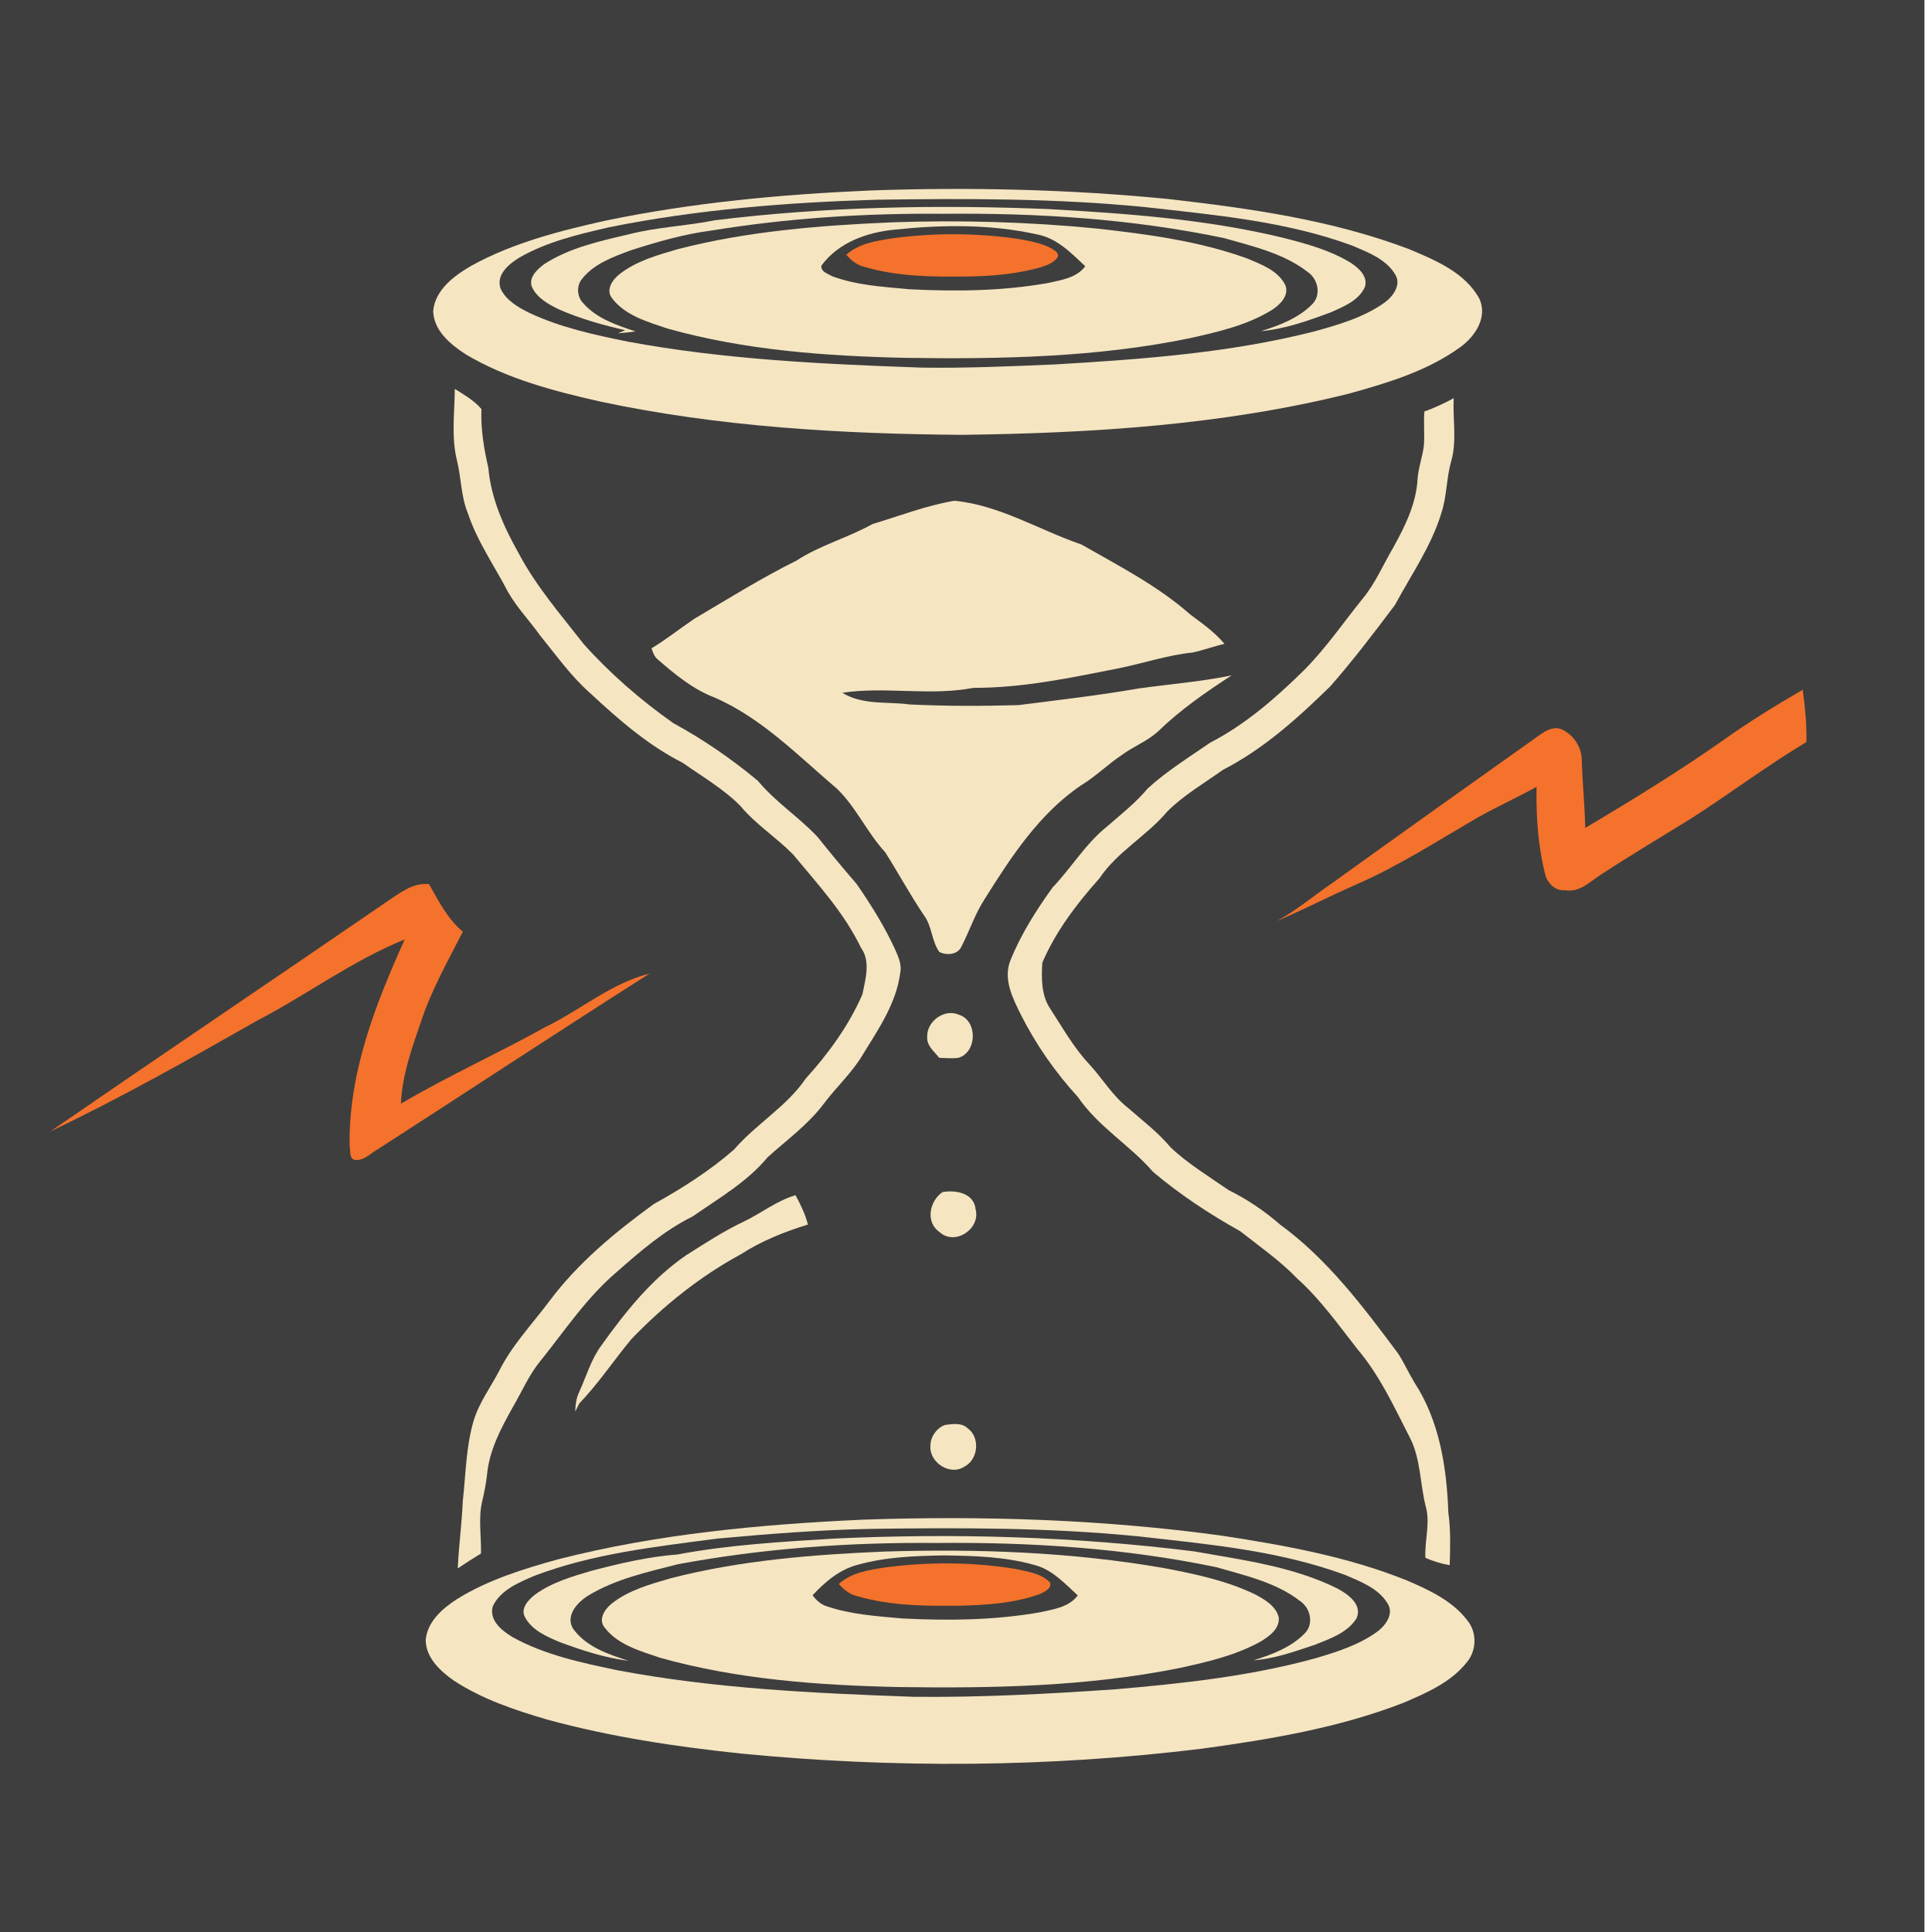
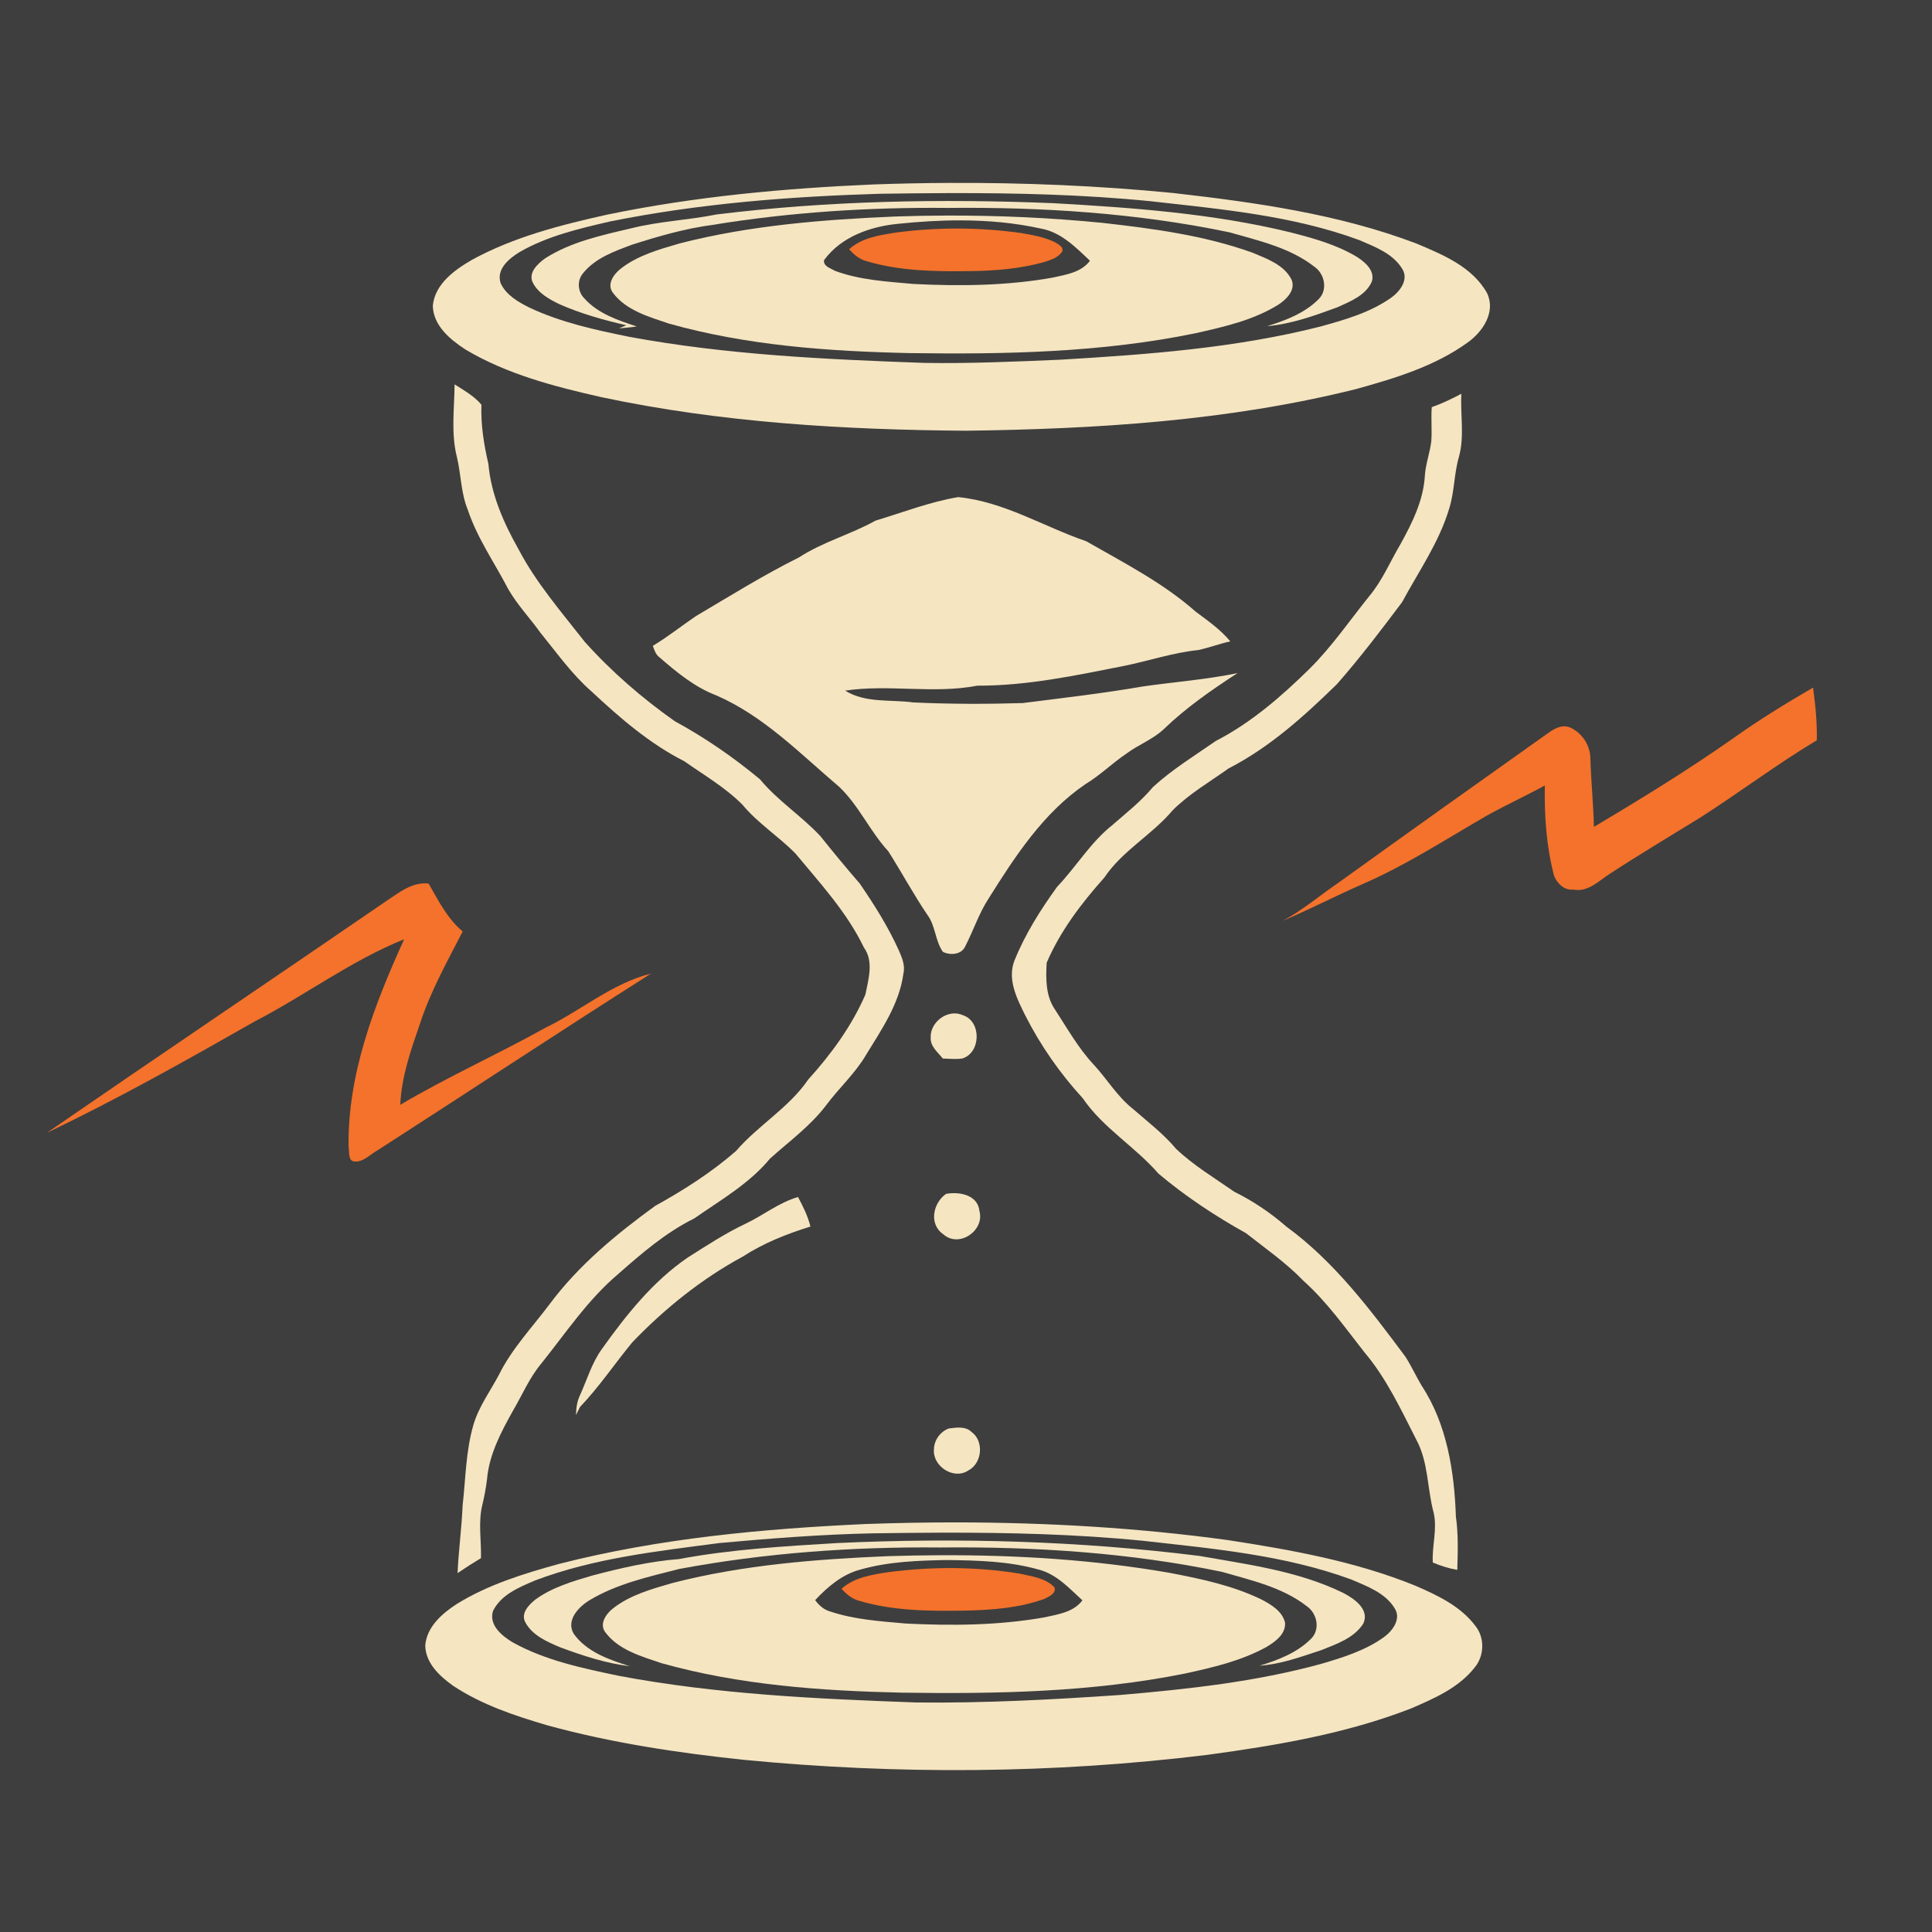
- <svg xmlns="http://www.w3.org/2000/svg" width="514pt" height="516pt" viewBox="0 0 514 516" version="1.1">
-   <path fill="#3e3e3e" opacity="1.00" d=" M 0.00 0.00 L 514.00 0.00 L 514.00 516.00 L 0.00 516.00 L 0.00 0.00 Z" />
-   <path fill="#f5e5c1" opacity="1.00" d=" M 232.53 50.87 C 259.00 49.94 285.55 50.55 311.92 53.14 C 333.73 55.63 355.77 58.73 376.40 66.56 C 383.42 69.52 391.31 72.78 395.14 79.81 C 397.39 84.82 393.92 89.96 389.91 92.80 C 381.14 99.12 370.59 102.28 360.29 105.13 C 326.55 113.55 291.63 115.69 256.98 116.14 C 224.62 115.89 192.09 114.01 160.37 107.26 C 147.96 104.46 135.38 101.19 124.36 94.62 C 120.29 91.97 115.78 88.26 115.70 82.98 C 116.29 77.27 121.42 73.57 126.00 70.91 C 137.11 64.82 149.53 61.64 161.82 58.91 C 185.09 54.08 208.81 51.90 232.53 50.87 Z" />
-   <path fill="#3e3e3e" opacity="1.00" d=" M 234.28 53.34 C 258.16 53.00 282.10 52.95 305.90 55.32 C 324.50 57.42 343.45 59.08 361.15 65.59 C 365.36 67.39 370.20 69.19 372.65 73.32 C 374.36 76.11 372.01 79.21 369.78 80.83 C 364.22 84.79 357.55 86.71 351.05 88.51 C 328.49 94.26 305.15 95.94 281.99 97.32 C 270.00 97.83 258.02 98.37 246.02 98.18 C 219.83 97.25 193.53 96.03 167.71 91.25 C 158.75 89.43 149.69 87.47 141.37 83.56 C 138.36 82.07 135.15 80.22 133.68 77.05 C 132.44 73.31 135.97 70.47 138.78 68.76 C 146.15 64.53 154.55 62.57 162.76 60.68 C 186.30 55.94 210.31 54.05 234.28 53.34 Z" />
-   <path fill="#f5e5c1" opacity="1.00" d=" M 190.93 58.83 C 220.47 55.18 250.33 54.64 280.05 55.84 C 301.12 57.03 322.31 58.55 342.88 63.55 C 349.04 65.13 355.31 66.84 360.77 70.19 C 362.88 71.56 365.42 73.81 364.55 76.62 C 362.94 80.29 358.85 81.88 355.43 83.43 C 349.40 85.65 343.23 87.88 336.79 88.44 C 341.65 86.93 346.68 85.03 350.35 81.38 C 352.97 78.92 352.10 74.56 349.27 72.64 C 342.81 67.62 334.60 65.80 326.89 63.58 C 302.32 58.45 277.12 56.84 252.06 57.10 C 231.25 56.90 210.39 58.24 189.84 61.60 C 182.61 62.55 175.57 64.59 168.63 66.80 C 163.89 68.57 158.72 70.36 155.47 74.47 C 153.89 76.34 154.10 79.34 155.84 81.05 C 159.42 85.10 164.76 86.88 169.74 88.51 C 168.18 88.77 166.61 88.87 165.05 89.02 L 166.99 88.19 C 160.99 86.83 155.02 85.14 149.37 82.67 C 146.61 81.34 143.63 79.73 142.19 76.89 C 140.91 74.27 143.49 71.91 145.41 70.50 C 152.20 66.13 160.26 64.39 168.03 62.56 C 175.55 60.63 183.34 60.36 190.93 58.83 Z" />
-   <path fill="#f5e5c1" opacity="1.00" d=" M 238.27 59.38 C 256.55 58.74 274.87 59.26 293.08 61.05 C 306.54 62.57 320.15 64.36 332.96 68.98 C 336.78 70.58 341.28 72.17 343.27 76.11 C 344.43 78.90 341.88 81.39 339.73 82.77 C 333.11 86.87 325.39 88.62 317.88 90.31 C 292.97 95.45 267.42 95.94 242.08 95.58 C 220.64 95.11 198.97 93.57 178.24 87.74 C 172.96 85.95 166.95 84.28 163.45 79.63 C 161.72 77.42 163.57 74.74 165.37 73.30 C 169.92 69.68 175.67 68.11 181.16 66.51 C 199.80 61.72 219.09 60.20 238.27 59.38 Z" />
-   <path fill="#3e3e3e" opacity="1.00" d=" M 239.15 61.31 C 251.66 60.00 264.52 59.85 276.86 62.58 C 282.20 63.53 286.09 67.55 289.86 71.11 C 287.53 74.23 283.48 74.78 279.94 75.58 C 267.77 77.75 255.33 77.88 243.01 77.26 C 236.04 76.61 228.88 76.24 222.27 73.78 C 221.15 73.11 219.17 72.61 219.38 70.95 C 223.95 64.70 231.69 62.00 239.15 61.31 Z" />
-   <path fill="#f4722b" opacity="1.00" d=" M 238.46 63.63 C 249.40 62.17 260.55 62.21 271.49 63.74 C 274.63 64.28 277.86 64.81 280.73 66.28 C 281.54 66.83 282.90 67.42 282.51 68.64 C 281.46 70.29 279.45 70.89 277.70 71.46 C 271.30 73.23 264.63 73.78 258.02 73.85 C 248.89 73.96 239.58 73.87 230.75 71.24 C 228.83 70.78 227.31 69.50 226.03 68.05 C 229.43 64.97 234.11 64.32 238.46 63.63 Z" />
-   <path fill="#f5e5c1" opacity="1.00" d=" M 121.47 103.86 C 123.96 105.46 126.69 106.97 128.59 109.26 C 128.38 114.57 129.24 119.79 130.43 124.94 C 131.14 133.04 134.48 140.60 138.44 147.60 C 143.12 156.52 149.77 164.16 155.94 172.06 C 163.04 179.99 171.15 187.01 179.84 193.14 C 187.85 197.49 195.41 202.71 202.42 208.54 C 207.10 214.20 213.38 218.21 218.38 223.55 C 221.78 227.81 225.25 231.99 228.81 236.11 C 232.70 241.75 236.36 247.59 239.19 253.84 C 240.02 255.75 240.92 257.83 240.42 259.96 C 239.36 267.99 234.64 274.82 230.51 281.56 C 227.62 286.49 223.32 290.35 219.93 294.91 C 215.76 300.41 210.12 304.49 205.04 309.06 C 199.55 315.71 191.95 320.03 184.98 324.90 C 177.43 328.63 171.01 334.18 164.74 339.71 C 156.74 346.48 150.92 355.29 144.41 363.40 C 141.28 367.16 139.39 371.70 136.93 375.88 C 133.79 381.51 130.64 387.43 130.07 393.98 C 129.79 396.26 129.38 398.53 128.83 400.77 C 127.69 405.41 128.57 410.20 128.47 414.91 C 126.36 416.18 124.30 417.52 122.26 418.89 C 122.53 412.90 123.35 406.95 123.60 400.95 C 124.41 393.81 124.44 386.51 126.47 379.56 C 127.89 374.75 130.92 370.68 133.24 366.30 C 136.66 359.39 142.05 353.75 146.65 347.62 C 154.31 337.32 164.31 329.07 174.63 321.57 C 182.18 317.40 189.53 312.71 196.05 307.03 C 201.93 300.19 210.06 295.60 215.20 288.07 C 221.29 281.34 226.71 273.92 230.34 265.57 C 231.15 261.47 232.61 256.78 229.92 253.06 C 225.41 243.70 218.34 236.09 211.79 228.17 C 207.31 223.63 201.82 220.16 197.73 215.23 C 193.20 210.67 187.57 207.42 182.35 203.74 C 173.14 199.08 165.28 192.25 157.78 185.26 C 152.58 180.72 148.58 175.04 144.25 169.72 C 141.47 165.82 138.11 162.33 135.72 158.17 C 132.08 151.17 127.47 144.63 124.96 137.08 C 123.13 132.63 123.20 127.74 122.08 123.11 C 120.48 116.80 121.42 110.27 121.47 103.86 Z" />
-   <path fill="#f5e5c1" opacity="1.00" d=" M 380.43 109.90 C 383.14 108.95 385.74 107.70 388.28 106.35 C 387.97 111.93 389.16 117.63 387.62 123.11 C 386.31 127.64 386.46 132.45 385.00 136.94 C 382.32 145.83 376.92 153.49 372.57 161.58 C 367.02 168.97 361.41 176.35 355.31 183.30 C 346.63 191.78 337.47 200.06 326.60 205.63 C 321.59 209.22 316.17 212.34 311.78 216.72 C 306.30 223.26 298.44 227.42 293.64 234.59 C 287.58 241.38 281.99 248.72 278.38 257.13 C 278.14 261.26 278.09 265.82 280.50 269.41 C 283.78 274.42 286.71 279.71 290.82 284.11 C 294.37 287.93 297.05 292.55 301.18 295.82 C 305.11 299.25 309.30 302.43 312.67 306.45 C 317.31 310.86 322.86 314.17 328.09 317.82 C 333.08 320.30 337.71 323.40 341.91 327.07 C 354.61 336.34 364.13 349.04 373.44 361.53 C 375.04 364.00 376.24 366.70 377.76 369.23 C 384.47 379.44 386.41 391.97 386.83 403.95 C 387.50 408.62 387.33 413.34 387.20 418.03 C 384.96 417.66 382.80 416.96 380.71 416.09 C 380.45 411.67 381.95 407.26 380.93 402.88 C 379.19 396.45 379.58 389.52 376.33 383.52 C 372.26 375.54 368.43 367.27 362.60 360.39 C 357.49 353.88 352.68 347.04 346.49 341.49 C 341.89 336.71 336.42 332.90 331.22 328.82 C 323.03 324.25 315.15 319.05 307.98 313.00 C 301.79 305.85 293.34 300.96 287.95 293.06 C 281.91 286.46 276.76 279.10 272.71 271.11 C 270.51 266.67 267.89 261.57 269.84 256.56 C 272.66 249.56 276.74 243.12 281.14 237.02 C 286.17 231.75 289.95 225.32 295.69 220.73 C 299.43 217.47 303.36 214.40 306.56 210.56 C 311.65 205.91 317.56 202.27 323.22 198.35 C 332.61 193.51 340.66 186.49 348.15 179.13 C 354.03 173.26 358.74 166.36 363.93 159.91 C 367.37 155.78 369.43 150.77 372.15 146.19 C 375.27 140.54 378.27 134.50 378.61 127.94 C 378.83 124.91 379.92 122.03 380.30 119.02 C 380.53 115.99 380.20 112.94 380.43 109.90 Z" />
-   <path fill="#f5e5c1" opacity="1.00" d=" M 233.03 139.97 C 240.29 137.78 247.41 135.00 254.92 133.74 C 267.06 134.93 277.54 141.56 288.87 145.44 C 298.85 151.16 309.23 156.45 317.90 164.12 C 321.12 166.52 324.45 168.84 327.04 171.97 C 324.17 172.61 321.42 173.65 318.56 174.27 C 311.87 174.96 305.46 177.13 298.89 178.47 C 286.06 181.01 273.15 183.76 260.00 183.71 C 248.42 185.95 236.59 183.29 224.97 185.02 C 230.38 188.39 236.99 187.33 243.02 188.15 C 252.67 188.60 262.37 188.61 272.03 188.32 C 282.69 186.96 293.39 185.74 303.99 183.90 C 312.32 182.71 320.70 182.09 328.96 180.38 C 322.05 184.86 315.22 189.61 309.29 195.35 C 306.42 197.98 302.71 199.35 299.61 201.65 C 295.83 204.18 292.59 207.43 288.69 209.78 C 277.54 217.35 270.06 228.86 263.02 240.07 C 260.40 244.08 258.94 248.67 256.75 252.89 C 255.73 255.03 252.77 255.21 250.88 254.25 C 248.78 251.29 248.95 247.29 246.71 244.37 C 243.05 238.93 239.92 233.14 236.42 227.61 C 231.55 222.34 228.65 215.53 223.43 210.55 C 213.09 201.78 203.42 191.74 190.77 186.26 C 185.08 184.09 180.34 180.16 175.79 176.22 C 174.78 175.47 174.40 174.29 174.01 173.15 C 177.98 170.78 181.59 167.87 185.42 165.28 C 194.44 159.95 203.33 154.40 212.73 149.72 C 219.08 145.59 226.45 143.63 233.03 139.97 Z" />
-   <path fill="#f4722b" opacity="1.00" d=" M 460.55 197.49 C 467.29 192.70 474.33 188.37 481.48 184.22 C 482.11 188.85 482.57 193.50 482.47 198.18 C 471.87 204.54 462.00 212.00 451.59 218.66 C 443.58 223.60 435.49 228.42 427.61 233.57 C 424.66 235.47 421.84 238.50 417.96 237.75 C 415.59 238.00 413.70 236.20 412.86 234.14 C 410.79 226.33 410.26 218.22 410.39 210.16 C 405.36 212.92 400.14 215.31 395.13 218.09 C 384.23 224.36 373.65 231.29 362.08 236.30 C 355.00 239.40 348.14 242.96 341.03 245.99 C 346.29 243.15 350.83 239.25 355.75 235.90 C 374.16 222.64 392.64 209.49 411.14 196.36 C 412.82 195.14 414.86 193.93 417.01 194.76 C 420.25 196.17 422.44 199.50 422.47 203.03 C 422.64 209.07 423.28 215.09 423.40 221.13 C 436.02 213.63 448.54 205.94 460.55 197.49 Z" />
-   <path fill="#f4722b" opacity="1.00" d=" M 103.57 240.65 C 106.88 238.44 110.33 235.67 114.58 236.15 C 117.18 240.65 119.54 245.46 123.62 248.84 C 119.53 256.80 115.11 264.66 112.33 273.20 C 109.91 280.20 107.39 287.31 107.08 294.78 C 119.59 287.38 132.89 281.42 145.59 274.34 C 155.01 269.80 163.23 262.58 173.52 260.01 C 149.22 275.43 125.20 291.30 101.00 306.88 C 99.08 307.92 97.34 309.97 95.01 309.81 C 93.15 309.75 93.65 307.20 93.38 305.96 C 93.07 286.64 100.25 268.23 108.10 250.91 C 94.07 256.56 81.90 265.76 68.52 272.68 C 50.42 282.99 32.24 293.22 13.44 302.19 C 43.40 281.56 73.57 261.23 103.57 240.65 Z" />
-   <path fill="#f5e5c1" opacity="1.00" d=" M 247.64 276.98 C 247.46 272.78 252.26 269.25 256.18 271.04 C 261.13 272.64 261.00 280.96 256.04 282.51 C 254.32 282.77 252.58 282.57 250.85 282.52 C 249.54 280.85 247.51 279.33 247.64 276.98 Z" />
-   <path fill="#f5e5c1" opacity="1.00" d=" M 250.98 329.09 C 247.11 326.45 248.22 320.83 251.71 318.39 C 255.27 317.74 260.14 318.65 260.57 322.96 C 261.97 328.16 255.11 332.81 250.98 329.09 Z" />
-   <path fill="#f5e5c1" opacity="1.00" d=" M 198.51 326.33 C 203.24 324.10 207.40 320.69 212.48 319.22 C 213.82 321.71 215.09 324.28 215.78 327.05 C 209.51 328.99 203.37 331.43 197.84 335.01 C 186.94 340.91 177.17 348.78 168.60 357.69 C 163.91 363.37 159.81 369.51 154.71 374.86 C 154.36 375.58 154.00 376.29 153.64 377.01 C 153.69 375.21 153.90 373.39 154.70 371.76 C 156.58 367.63 157.84 363.16 160.54 359.45 C 166.97 350.45 174.03 341.57 183.24 335.27 C 188.22 332.12 193.17 328.86 198.51 326.33 Z" />
-   <path fill="#f5e5c1" opacity="1.00" d=" M 252.43 380.57 C 254.40 380.31 256.88 379.92 258.44 381.46 C 261.84 383.87 261.30 389.78 257.63 391.68 C 253.77 394.30 248.06 390.55 248.51 386.05 C 248.52 383.69 250.22 381.35 252.43 380.57 Z" />
-   <path fill="#f5e5c1" opacity="1.00" d=" M 230.48 405.87 C 262.51 404.77 294.67 405.79 326.44 410.16 C 343.21 412.74 360.09 415.77 375.89 422.16 C 381.83 424.72 388.06 427.61 392.02 432.93 C 394.51 436.04 394.36 440.81 391.85 443.86 C 387.62 449.29 381.05 452.12 374.89 454.77 C 357.64 461.47 339.26 464.55 321.00 467.04 C 280.18 472.06 238.81 472.32 197.90 468.34 C 180.47 466.50 163.06 463.89 146.13 459.26 C 137.46 456.72 128.74 453.81 121.14 448.81 C 117.55 446.26 113.75 442.76 113.70 438.02 C 114.12 433.10 118.18 429.59 122.06 427.08 C 130.36 421.94 139.79 419.02 149.14 416.44 C 175.71 409.65 203.16 407.13 230.48 405.87 Z" />
-   <path fill="#3e3e3e" opacity="1.00" d=" M 232.25 408.34 C 256.14 408.00 280.09 407.95 303.90 410.32 C 322.50 412.42 341.45 414.08 359.15 420.59 C 363.36 422.39 368.19 424.19 370.64 428.31 C 372.36 431.09 370.03 434.19 367.80 435.82 C 362.84 439.40 356.91 441.25 351.11 442.95 C 333.78 447.70 315.85 449.63 298.00 451.17 C 280.00 452.41 261.96 453.38 243.91 453.18 C 217.50 452.23 190.96 451.01 164.93 446.10 C 155.32 444.07 145.47 442.03 136.81 437.19 C 134.00 435.49 130.50 432.66 131.65 428.93 C 133.77 424.60 138.59 422.64 142.78 420.85 C 158.41 414.91 175.16 413.10 191.63 410.92 C 205.14 409.69 218.68 408.62 232.25 408.34 Z" />
-   <path fill="#f5e5c1" opacity="1.00" d=" M 222.92 410.92 C 254.93 409.44 287.08 410.36 318.89 414.34 C 331.76 416.62 345.07 418.32 356.95 424.13 C 359.82 425.61 364.02 428.47 362.30 432.25 C 359.84 436.13 355.17 437.69 351.11 439.32 C 345.80 441.07 340.44 443.04 334.82 443.42 C 339.71 441.94 344.76 439.99 348.42 436.31 C 350.96 433.84 350.07 429.57 347.31 427.66 C 340.84 422.62 332.61 420.81 324.89 418.57 C 300.32 413.46 275.13 411.84 250.06 412.10 C 226.95 411.88 203.78 413.55 181.05 417.78 C 172.89 419.87 164.44 421.71 157.16 426.12 C 154.30 427.88 150.98 431.37 153.01 434.92 C 156.44 439.79 162.47 441.86 167.92 443.57 C 161.55 442.80 155.41 440.76 149.41 438.54 C 145.94 437.07 142.04 435.38 140.19 431.88 C 138.97 429.53 141.14 427.29 142.85 425.92 C 147.34 422.64 152.78 421.05 158.06 419.51 C 165.56 417.54 173.17 415.77 180.93 415.17 C 194.78 412.58 208.88 411.77 222.92 410.92 Z" />
-   <path fill="#f5e5c1" opacity="1.00" d=" M 236.27 414.39 C 261.22 413.62 286.34 414.52 310.98 418.82 C 319.25 420.39 327.61 422.16 335.24 425.84 C 337.83 427.22 340.79 428.93 341.55 432.01 C 341.78 435.11 338.89 437.12 336.53 438.52 C 329.84 442.18 322.31 443.92 314.92 445.52 C 290.31 450.46 265.10 450.94 240.10 450.58 C 218.66 450.11 197.00 448.57 176.28 442.75 C 171.00 440.96 164.97 439.30 161.47 434.66 C 159.71 432.46 161.54 429.77 163.34 428.32 C 167.89 424.69 173.65 423.12 179.14 421.52 C 197.79 416.72 217.09 415.20 236.27 414.39 Z" />
-   <path fill="#3e3e3e" opacity="1.00" d=" M 229.10 417.92 C 236.54 415.83 244.34 415.55 252.03 415.42 C 260.13 415.53 268.38 415.73 276.23 417.96 C 280.98 419.15 284.37 422.92 287.86 426.10 C 285.53 429.25 281.44 429.79 277.88 430.59 C 265.73 432.75 253.30 432.88 241.01 432.26 C 234.28 431.66 227.42 431.22 220.97 429.06 C 219.31 428.59 218.02 427.42 217.03 426.06 C 220.36 422.49 224.27 419.16 229.10 417.92 Z" />
-   <path fill="#f4722b" opacity="1.00" d=" M 236.45 418.63 C 247.94 417.12 259.67 417.16 271.12 419.01 C 274.33 419.74 278.01 420.15 280.42 422.62 C 281.07 424.27 278.87 425.17 277.70 425.75 C 271.09 428.13 263.97 428.65 257.00 428.83 C 247.55 428.98 237.91 428.96 228.77 426.25 C 226.84 425.78 225.31 424.49 224.03 423.04 C 227.43 419.97 232.10 419.31 236.45 418.63 Z" />
+ <svg xmlns="http://www.w3.org/2000/svg" width="1280" height="1280" viewBox="0 0 1024 1024" version="1.1" id="svg2">
+   <defs id="defs50" />
+   <path d="m 0,0 1024,0 0,1024 L 0,1024 0,0 z" id="path4" style="fill:#3e3e3e" />
+   <path d="m 502.8,96.95 c -13.247,0.066 -26.515,0.335 -39.75,0.8 -47.44,2.06 -94.86,6.39 -141.4,16.05 -24.58,5.46 -49.43,11.82 -71.65,24 -9.16,5.32 -19.42,12.73 -20.6,24.15 0.16,10.56 9.16,18 17.3,23.3 22.04,13.14 47.23,19.65 72.05,25.25 63.44,13.5 128.48,17.3 193.2,17.8 69.3,-0.9 139.17,-5.21 206.65,-22.05 20.6,-5.7 41.66,-12.01 59.2,-24.65 8.02,-5.68 15,-15.98 10.5,-26 -7.66,-14.06 -23.46,-20.58 -37.5,-26.5 C 709.54,113.44 665.47,107.28 621.85,102.3 582.295,98.415 542.541,96.751 502.8,96.95 z m -0.4,5.4 c 35.846,-0.093 71.7,0.745 107.4,4.3 37.2,4.2 75.1,7.53 110.5,20.55 8.42,3.6 18.1,7.19 23,15.45 3.42,5.58 -1.29,11.76 -5.75,15 -11.12,7.92 -24.45,11.75 -37.45,15.35 -45.12,11.5 -91.78,14.89 -138.1,17.65 -23.98,1.02 -47.95,2.08 -71.95,1.7 -52.38,-1.86 -105.01,-4.29 -156.65,-13.85 -17.92,-3.64 -36.01,-7.58 -52.65,-15.4 -6.02,-2.98 -12.46,-6.66 -15.4,-13 -2.48,-7.48 4.58,-13.18 10.2,-16.6 14.74,-8.46 31.53,-12.37 47.95,-16.15 47.08,-9.48 95.11,-13.23 143.05,-14.65 11.94,-0.17 23.901,-0.319 35.85,-0.35 z" id="path6" style="fill:#f5e5c1" />
+   <path d="m 379.86,113.66 c 59.08,-7.3 118.8,-8.38 178.24,-5.98 42.14,2.38 84.52,5.42 125.66,15.42 12.32,3.16 24.86,6.58 35.78,13.28 4.22,2.74 9.3,7.24 7.56,12.86 -3.22,7.34 -11.4,10.52 -18.24,13.62 -12.06,4.44 -24.4,8.9 -37.28,10.02 9.72,-3.02 19.78,-6.82 27.12,-14.12 5.24,-4.92 3.5,-13.64 -2.16,-17.48 C 683.62,131.24 667.2,127.6 651.78,123.16 602.64,112.9 552.24,109.68 502.12,110.2 c -41.62,-0.4 -83.34,2.28 -124.44,9 -14.46,1.9 -28.54,5.98 -42.42,10.4 -9.48,3.54 -19.82,7.12 -26.32,15.34 -3.16,3.74 -2.74,9.74 0.74,13.16 7.16,8.1 17.84,11.66 27.8,14.92 -3.12,0.52 -6.26,0.72 -9.38,1.02 l 3.88,-1.66 c -12,-2.72 -23.94,-6.1 -35.24,-11.04 -5.52,-2.66 -11.48,-5.88 -14.36,-11.56 -2.56,-5.24 2.6,-9.96 6.44,-12.78 13.58,-8.74 29.7,-12.22 45.24,-15.88 15.04,-3.86 30.62,-4.4 45.8,-7.46 z" id="path10" style="fill:#f5e5c1" />
+   <path d="m 501.95,114.25 c -9.145,0.027 -18.26,0.18 -27.4,0.5 -38.36,1.64 -76.97,4.67 -114.25,14.25 -10.98,3.2 -22.45,6.36 -31.55,13.6 -3.6,2.88 -7.31,8.23 -3.85,12.65 7,9.3 19.04,12.67 29.6,16.25 41.46,11.66 84.77,14.71 127.65,15.65 50.68,0.72 101.78,-0.27 151.6,-10.55 15.02,-3.38 30.46,-6.85 43.7,-15.05 4.3,-2.76 9.42,-7.77 7.1,-13.35 -3.98,-7.88 -13.01,-11.05 -20.65,-14.25 -25.62,-9.24 -52.83,-12.81 -79.75,-15.85 -27.315,-2.685 -54.764,-3.93 -82.2,-3.85 z m 7.45,2.55 c 14.231,0.038 28.418,1.279 42.3,4.35 10.68,1.9 18.46,9.93 26,17.05 -4.66,6.24 -12.72,7.35 -19.8,8.95 -24.34,4.34 -49.26,4.59 -73.9,3.35 -13.94,-1.3 -28.23,-2.03 -41.45,-6.95 -2.24,-1.34 -6.22,-2.33 -5.8,-5.65 9.14,-12.5 24.63,-17.92 39.55,-19.3 10.946,-1.146 22.031,-1.83 33.1,-1.8 z" id="path12" style="fill:#f5e5c1" />
+   <path d="m 474.92,123.26 c 21.88,-2.92 44.18,-2.84 66.06,0.22 6.28,1.08 12.74,2.14 18.48,5.08 1.62,1.1 4.34,2.28 3.56,4.72 -2.1,3.3 -6.12,4.5 -9.62,5.64 -12.8,3.54 -26.14,4.64 -39.36,4.78 -18.26,0.22 -36.88,0.04 -54.54,-5.22 -3.84,-0.92 -6.88,-3.48 -9.44,-6.38 6.8,-6.16 16.16,-7.46 24.86,-8.84 z" id="path16" style="fill:#f4722b" />
+   <path d="m 240.94,203.72 c 4.98,3.2 10.44,6.22 14.24,10.8 -0.42,10.62 1.3,21.06 3.68,31.36 1.42,16.2 8.1,31.32 16.02,45.32 9.36,17.84 22.66,33.12 35,48.92 14.2,15.86 30.42,29.9 47.8,42.16 16.02,8.7 31.14,19.14 45.16,30.8 9.36,11.32 21.92,19.34 31.92,30.02 6.8,8.52 13.74,16.88 20.86,25.12 7.78,11.28 15.1,22.96 20.76,35.46 1.66,3.82 3.46,7.98 2.46,12.24 -2.12,16.06 -11.56,29.72 -19.82,43.2 -5.78,9.86 -14.38,17.58 -21.16,26.7 -8.34,11 -19.62,19.16 -29.78,28.3 -10.98,13.3 -26.18,21.94 -40.12,31.68 -15.1,7.46 -27.94,18.56 -40.48,29.62 -16,13.54 -27.64,31.16 -40.66,47.38 -6.26,7.52 -10.04,16.6 -14.96,24.96 -6.28,11.26 -12.58,23.1 -13.72,36.2 -0.56,4.56 -1.38,9.1 -2.48,13.58 -2.28,9.28 -0.52,18.86 -0.72,28.28 -4.22,2.54 -8.34,5.22 -12.42,7.96 0.54,-11.98 2.18,-23.88 2.68,-35.88 1.62,-14.28 1.68,-28.88 5.74,-42.78 2.84,-9.62 8.9,-17.76 13.54,-26.52 6.84,-13.82 17.62,-25.1 26.82,-37.36 15.32,-20.6 35.32,-37.1 55.96,-52.1 15.1,-8.34 29.8,-17.72 42.84,-29.08 11.76,-13.68 28.02,-22.86 38.3,-37.92 12.18,-13.46 23.02,-28.3 30.28,-45 1.62,-8.2 4.54,-17.58 -0.84,-25.02 -9.02,-18.72 -23.16,-33.94 -36.26,-49.78 -8.96,-9.08 -19.94,-16.02 -28.12,-25.88 -9.06,-9.12 -20.32,-15.62 -30.76,-22.98 -18.42,-9.32 -34.14,-22.98 -49.14,-36.96 -10.4,-9.08 -18.4,-20.44 -27.06,-31.08 -5.56,-7.8 -12.28,-14.78 -17.06,-23.1 -7.28,-14 -16.5,-27.08 -21.52,-42.18 -3.66,-8.9 -3.52,-18.68 -5.76,-27.94 -3.2,-12.62 -1.32,-25.68 -1.22,-38.5 z" id="path18" style="fill:#f5e5c1" />
+   <path d="m 758.86,215.8 c 5.42,-1.9 10.62,-4.4 15.7,-7.1 -0.62,11.16 1.76,22.56 -1.32,33.52 -2.62,9.06 -2.32,18.68 -5.24,27.66 -5.36,17.78 -16.16,33.1 -24.86,49.28 -11.1,14.78 -22.32,29.54 -34.52,43.44 -17.36,16.96 -35.68,33.52 -57.42,44.66 -10.02,7.18 -20.86,13.42 -29.64,22.18 -10.96,13.08 -26.68,21.4 -36.28,35.74 -12.12,13.58 -23.3,28.26 -30.52,45.08 -0.48,8.26 -0.58,17.38 4.24,24.56 6.56,10.02 12.42,20.6 20.64,29.4 7.1,7.64 12.46,16.88 20.72,23.42 7.86,6.86 16.24,13.22 22.98,21.26 9.28,8.82 20.38,15.44 30.84,22.74 9.98,4.96 19.24,11.16 27.64,18.5 25.4,18.54 44.44,43.94 63.06,68.92 3.2,4.94 5.6,10.34 8.64,15.4 13.42,20.42 17.3,45.48 18.14,69.44 1.34,9.34 1,18.78 0.74,28.16 -4.48,-0.74 -8.8,-2.14 -12.98,-3.88 -0.52,-8.84 2.48,-17.66 0.44,-26.42 -3.48,-12.86 -2.7,-26.72 -9.2,-38.72 -8.14,-15.96 -15.8,-32.5 -27.46,-46.26 -10.22,-13.02 -19.84,-26.7 -32.22,-37.8 -9.2,-9.56 -20.14,-17.18 -30.54,-25.34 C 644.06,644.5 628.3,634.1 613.96,622 601.58,607.7 584.68,597.92 573.9,582.12 c -12.08,-13.2 -22.38,-27.92 -30.48,-43.9 -4.4,-8.88 -9.64,-19.08 -5.74,-29.1 5.64,-14 13.8,-26.88 22.6,-39.08 10.06,-10.54 17.62,-23.4 29.1,-32.58 7.48,-6.52 15.34,-12.66 21.74,-20.34 10.18,-9.3 22,-16.58 33.32,-24.42 18.78,-9.68 34.88,-23.72 49.86,-38.44 11.76,-11.74 21.18,-25.54 31.56,-38.44 6.88,-8.26 11,-18.28 16.44,-27.44 6.24,-11.3 12.24,-23.38 12.92,-36.5 0.44,-6.06 2.62,-11.82 3.38,-17.84 0.46,-6.06 -0.2,-12.16 0.26,-18.24 z" id="path20" style="fill:#f5e5c1" />
+   <path d="m 464.06,275.94 c 14.52,-4.38 28.76,-9.94 43.78,-12.46 24.28,2.38 45.24,15.64 67.9,23.4 19.96,11.44 40.72,22.02 58.06,37.36 6.44,4.8 13.1,9.44 18.28,15.7 -5.74,1.28 -11.24,3.36 -16.96,4.6 -13.38,1.38 -26.2,5.72 -39.34,8.4 -25.66,5.08 -51.48,10.58 -77.78,10.48 -23.16,4.48 -46.82,-0.84 -70.06,2.62 10.82,6.74 24.04,4.62 36.1,6.26 19.3,0.9 38.7,0.92 58.02,0.34 21.32,-2.72 42.72,-5.16 63.92,-8.84 16.66,-2.38 33.42,-3.62 49.94,-7.04 -13.82,8.96 -27.48,18.46 -39.34,29.94 -5.74,5.26 -13.16,8 -19.36,12.6 -7.56,5.06 -14.04,11.56 -21.84,16.26 -22.3,15.14 -37.26,38.16 -51.34,60.58 -5.24,8.02 -8.16,17.2 -12.54,25.64 -2.04,4.28 -7.96,4.64 -11.74,2.72 -4.2,-5.92 -3.86,-13.92 -8.34,-19.76 -7.32,-10.88 -13.58,-22.46 -20.58,-33.52 -9.74,-10.54 -15.54,-24.16 -25.98,-34.12 -20.68,-17.54 -40.02,-37.62 -65.32,-48.58 -11.38,-4.34 -20.86,-12.2 -29.96,-20.08 -2.02,-1.5 -2.78,-3.86 -3.56,-6.14 7.94,-4.74 15.16,-10.56 22.82,-15.74 18.04,-10.66 35.82,-21.76 54.62,-31.12 12.7,-8.26 27.44,-12.18 40.6,-19.5 z" id="path22" style="fill:#f5e5c1" />
+   <path d="m 919.1,390.98 c 13.48,-9.58 27.56,-18.24 41.86,-26.54 1.26,9.26 2.18,18.56 1.98,27.92 -21.2,12.72 -40.94,27.64 -61.76,40.96 -16.02,9.88 -32.2,19.52 -47.96,29.82 -5.9,3.8 -11.54,9.86 -19.3,8.36 -4.74,0.5 -8.52,-3.1 -10.2,-7.22 -4.14,-15.62 -5.2,-31.84 -4.94,-47.96 -10.06,5.52 -20.5,10.3 -30.52,15.86 -21.8,12.54 -42.96,26.4 -66.1,36.42 -14.16,6.2 -27.88,13.32 -42.1,19.38 10.52,-5.68 19.6,-13.48 29.44,-20.18 36.82,-26.52 73.78,-52.82 110.78,-79.08 3.36,-2.44 7.44,-4.86 11.74,-3.2 6.48,2.82 10.86,9.48 10.92,16.54 0.34,12.08 1.62,24.12 1.86,36.2 25.24,-15 50.28,-30.38 74.3,-47.28 z" id="path24" style="fill:#f4722b" />
+   <path d="m 205.14,477.3 c 6.62,-4.42 13.52,-9.96 22.02,-9 5.2,9 9.92,18.62 18.08,25.38 -8.18,15.92 -17.02,31.64 -22.58,48.72 -4.84,14 -9.88,28.22 -10.5,43.16 25.02,-14.8 51.62,-26.72 77.02,-40.88 18.84,-9.08 35.28,-23.52 55.86,-28.66 -48.6,30.84 -96.64,62.58 -145.04,93.74 -3.84,2.08 -7.32,6.18 -11.98,5.86 -3.72,-0.12 -2.72,-5.22 -3.26,-7.7 -0.62,-38.64 13.74,-75.46 29.44,-110.1 -28.06,11.3 -52.4,29.7 -79.16,43.54 C 98.84,561.98 62.48,582.44 24.88,600.38 84.8,559.12 145.14,518.46 205.14,477.3 z" id="path26" style="fill:#f4722b" />
+   <path d="m 493.28,549.96 c -0.36,-8.4 9.24,-15.46 17.08,-11.88 9.9,3.2 9.64,19.84 -0.28,22.94 -3.44,0.52 -6.92,0.12 -10.38,0.02 -2.62,-3.34 -6.68,-6.38 -6.42,-11.08 z" id="path28" style="fill:#f5e5c1" />
+   <path d="m 499.96,654.18 c -7.74,-5.28 -5.52,-16.52 1.46,-21.4 7.12,-1.3 16.86,0.52 17.72,9.14 2.8,10.4 -10.92,19.7 -19.18,12.26 z" id="path30" style="fill:#f5e5c1" />
+   <path d="m 395.02,648.66 c 9.46,-4.46 17.78,-11.28 27.94,-14.22 2.68,4.98 5.22,10.12 6.6,15.66 -12.54,3.88 -24.82,8.76 -35.88,15.92 -21.8,11.8 -41.34,27.54 -58.48,45.36 -9.38,11.36 -17.58,23.64 -27.78,34.34 -0.7,1.44 -1.42,2.86 -2.14,4.3 0.1,-3.6 0.52,-7.24 2.12,-10.5 3.76,-8.26 6.28,-17.2 11.68,-24.62 12.86,-18 26.98,-35.76 45.4,-48.36 9.96,-6.3 19.86,-12.82 30.54,-17.88 z" id="path32" style="fill:#f5e5c1" />
+   <path d="m 502.86,757.14 c 3.94,-0.52 8.9,-1.3 12.02,1.78 6.8,4.82 5.72,16.64 -1.62,20.44 -7.72,5.24 -19.14,-2.26 -18.24,-11.26 0.02,-4.72 3.42,-9.4 7.84,-10.96 z" id="path34" style="fill:#f5e5c1" />
+   <path d="m 507.05,806.9 c -16.031,-0.018 -32.085,0.3 -48.1,0.85 -54.64,2.52 -109.51,7.57 -162.65,21.15 -18.7,5.16 -37.6,10.97 -54.2,21.25 -7.76,5.02 -15.86,12.06 -16.7,21.9 0.1,9.48 7.72,16.45 14.9,21.55 15.2,10 32.61,15.82 49.95,20.9 33.86,9.26 68.69,14.52 103.55,18.2 81.82,7.96 164.56,7.44 246.2,-2.6 36.52,-4.98 73.3,-11.15 107.8,-24.55 12.32,-5.3 25.44,-10.99 33.9,-21.85 5.02,-6.1 5.33,-15.63 0.35,-21.85 -7.92,-10.64 -20.37,-16.43 -32.25,-21.55 -31.6,-12.78 -65.36,-18.84 -98.9,-24 -47.655,-6.555 -95.756,-9.345 -143.85,-9.4 z m -8.7,5.45 c 35.861,-0.093 71.735,0.745 107.45,4.3 37.2,4.2 75.1,7.53 110.5,20.55 8.42,3.6 18.1,7.16 23,15.4 3.44,5.56 -1.24,11.79 -5.7,15.05 -9.92,7.16 -21.8,10.85 -33.4,14.25 -34.66,9.5 -70.5,13.37 -106.2,16.45 -36,2.48 -72.1,4.4 -108.2,4 -52.82,-1.9 -105.89,-4.33 -157.95,-14.15 -19.22,-4.06 -38.93,-8.12 -56.25,-17.8 -5.62,-3.4 -12.6,-9.09 -10.3,-16.55 4.24,-8.66 13.87,-12.57 22.25,-16.15 31.26,-11.88 64.76,-15.49 97.7,-19.85 27.02,-2.46 54.11,-4.59 81.25,-5.15 11.945,-0.17 23.896,-0.319 35.85,-0.35 z" id="path36" style="fill:#f5e5c1" />
+   <path d="m 443.84,817.84 c 64.02,-2.96 128.32,-1.12 191.94,6.84 25.74,4.56 52.36,7.96 76.12,19.58 5.74,2.96 14.14,8.68 10.7,16.24 -4.92,7.76 -14.26,10.88 -22.38,14.14 -10.62,3.5 -21.34,7.44 -32.58,8.2 9.78,-2.96 19.88,-6.86 27.2,-14.22 5.08,-4.94 3.3,-13.48 -2.22,-17.3 -12.94,-10.08 -29.4,-13.7 -44.84,-18.18 -49.14,-10.22 -99.52,-13.46 -149.66,-12.94 -46.22,-0.44 -92.56,2.9 -138.02,11.36 -16.32,4.18 -33.22,7.86 -47.78,16.68 -5.72,3.52 -12.36,10.5 -8.3,17.6 6.86,9.74 18.92,13.88 29.82,17.3 -12.74,-1.54 -25.02,-5.62 -37.02,-10.06 -6.94,-2.94 -14.74,-6.32 -18.44,-13.32 -2.44,-4.7 1.9,-9.18 5.32,-11.92 8.98,-6.56 19.86,-9.74 30.42,-12.82 15,-3.94 30.22,-7.48 45.74,-8.68 27.7,-5.18 55.9,-6.8 83.98,-8.5 z" id="path40" style="fill:#f5e5c1" />
+   <path d="m 498.65,824.3 c -9.372,0.031 -18.744,0.211 -28.1,0.5 -38.36,1.62 -76.95,4.65 -114.25,14.25 -10.98,3.2 -22.5,6.34 -31.6,13.6 -3.6,2.9 -7.27,8.25 -3.75,12.65 7,9.28 19.04,12.62 29.6,16.2 41.44,11.64 84.77,14.71 127.65,15.65 50,0.72 100.43,-0.22 149.65,-10.1 14.78,-3.2 29.82,-6.68 43.2,-14 4.72,-2.8 10.51,-6.85 10.05,-13.05 -1.52,-6.16 -7.42,-9.54 -12.6,-12.3 -15.26,-7.36 -32.01,-10.91 -48.55,-14.05 -40.04,-6.987 -80.69,-9.485 -121.3,-9.35 z m 3.4,2.55 c 16.2,0.22 32.7,0.59 48.4,5.05 9.5,2.38 16.27,9.94 23.25,16.3 -4.66,6.3 -12.83,7.4 -19.95,9 -24.3,4.32 -49.17,4.54 -73.75,3.3 -13.46,-1.2 -27.15,-2.08 -40.05,-6.4 -3.32,-0.94 -5.92,-3.28 -7.9,-6 6.66,-7.14 14.49,-13.77 24.15,-16.25 14.88,-4.18 30.47,-4.74 45.85,-5 z" id="path42" style="fill:#f5e5c1" />
+   <path d="m 470.9,833.26 c 22.98,-3.02 46.44,-2.94 69.34,0.76 6.42,1.46 13.78,2.28 18.6,7.22 1.3,3.3 -3.1,5.1 -5.44,6.26 -13.22,4.76 -27.46,5.8 -41.4,6.16 -18.9,0.3 -38.18,0.26 -56.46,-5.16 -3.86,-0.94 -6.92,-3.52 -9.48,-6.42 6.8,-6.14 16.14,-7.46 24.84,-8.82 z" id="path46" style="fill:#f4722b" />
</svg>
